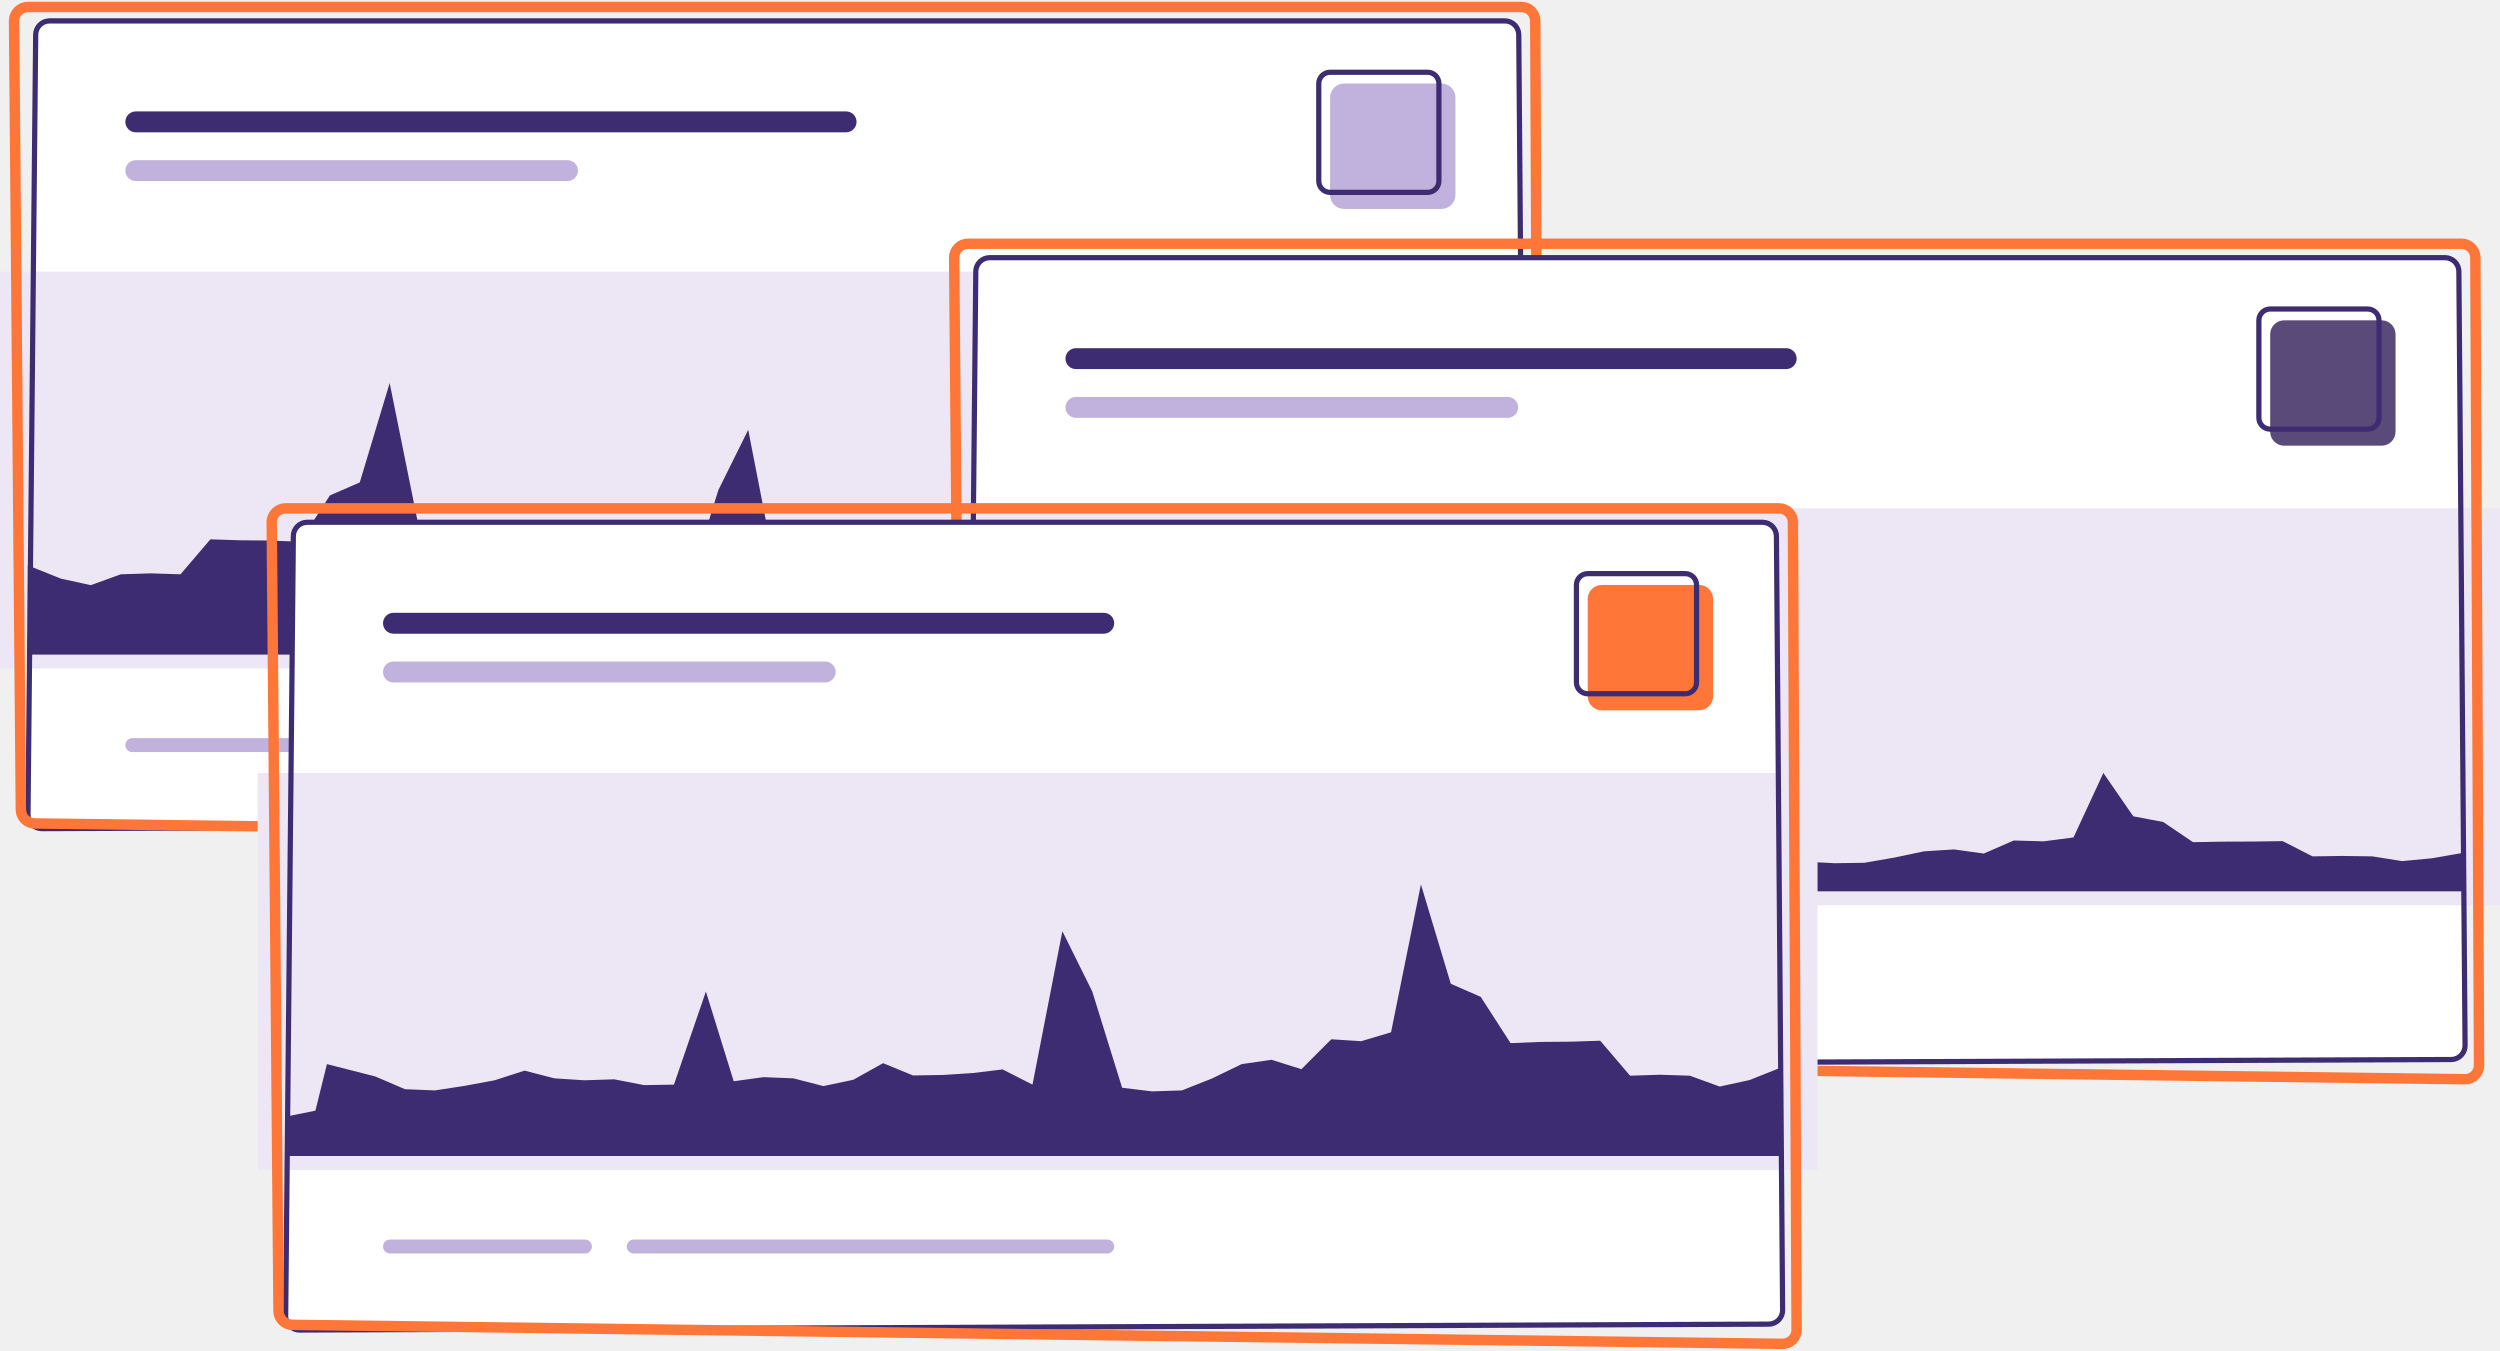
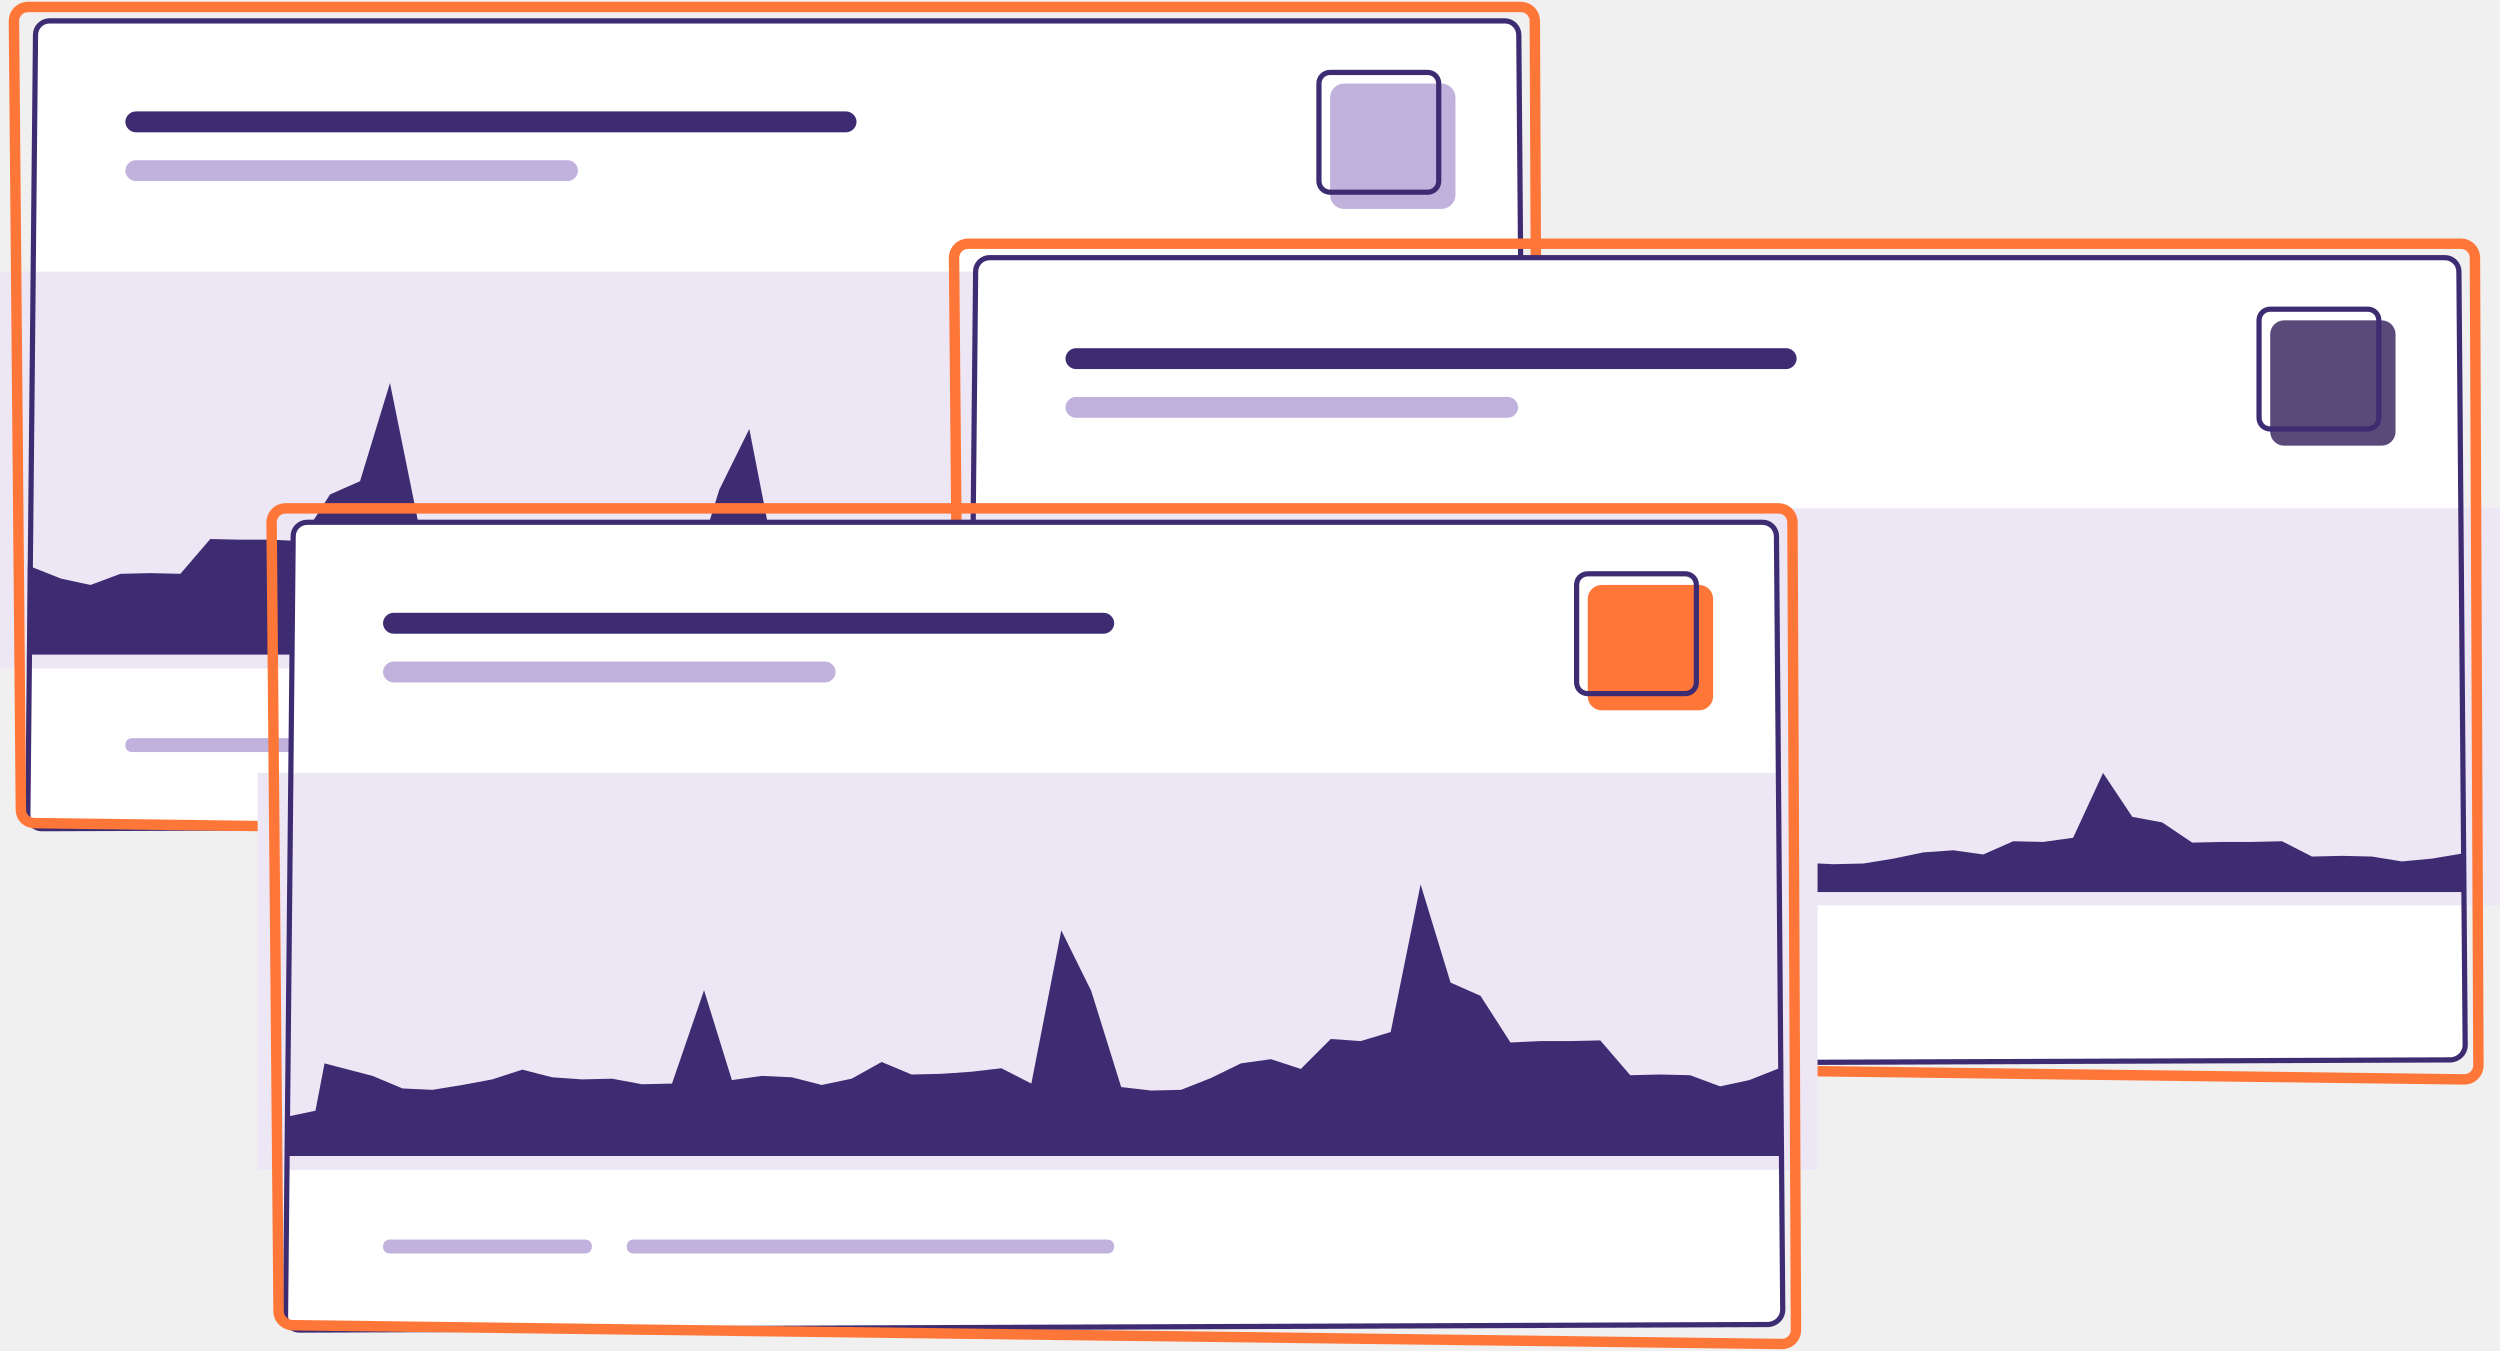
- <svg xmlns="http://www.w3.org/2000/svg" width="359" height="194" fill="none">
-   <path d="M218.984 116.13l-.89-111.146a2 2 0 00-2-1.984H7.124a2 2 0 00-2 1.98L4.02 116.972a2 2 0 002.008 2.02l210.964-.846a2 2 0 001.992-2.016z" fill="#fff" />
-   <path fill="#EDE7F5" d="M0 39h224v57H0z" />
-   <rect x="191" y="12" width="18" height="18" rx="2" fill="#C1B2DD" />
-   <rect x="18" y="16" width="105" height="3" rx="1.5" fill="#3E2C73" />
-   <rect x="18" y="23" width="65" height="3" rx="1.5" fill="#C1B2DD" />
-   <rect x="18" y="106" width="30" height="2" rx="1" fill="#C1B2DD" />
-   <rect x="53" y="106" width="70" height="2" rx="1" fill="#C1B2DD" />
-   <path d="M214.709 87.493l4.291.866V94H4V81.192l4.758 1.902 4.29.935 4.291-1.559 4.29-.138 4.292.138 4.29-5.023 4.29.139 4.292.034 4.29.174 4.29-6.651 4.291-1.871L55.956 55l4.29 21.235 4.292 1.281 4.29-.277 4.29 4.296 4.291-1.351 4.291.623 4.29 2.079 4.291 1.697 4.291.139 4.29-.52 4.291-13.822 4.291-8.66 4.291 22.032 4.29-2.183 4.291.52 4.291.277 4.29.07 4.291-1.767 4.291 2.39 4.29.9 4.291-1.108 4.291-.173 4.29.589 3.993-12.886 4.589 13.37 4.29.07 4.291-.831 4.29.138 4.291-.277 4.291-1.108 4.29 1.385 4.291.797 4.291.658 4.29-.173 4.291-1.836 6.925-1.767 1.656 6.686z" fill="#3E2C73" />
-   <path d="M218.984 116.13l-.89-111.146a2 2 0 00-2-1.984H7.124a2 2 0 00-2 1.98L4.02 116.972a2 2 0 002.008 2.02l210.964-.846a2 2 0 001.992-2.016z" stroke="#3E2C73" stroke-width=".75" />
-   <path d="M2.994 116.263L2.017 3.017a2 2 0 012-2.017h214.445a2 2 0 012 1.99l.529 115.975a2 2 0 01-2.026 2.009L4.968 118.246a2 2 0 01-1.974-1.983z" stroke="#FF7738" stroke-width="1.5" />
-   <path d="M353.984 150.13l-.89-111.146a2 2 0 00-2-1.984h-208.97a2 2 0 00-2 1.98l-1.104 111.992a2 2 0 002.008 2.02l210.964-.846a2 2 0 001.992-2.016z" fill="#fff" />
-   <path fill="#EDE7F5" d="M135 73h224v57H135z" />
-   <rect x="326" y="46" width="18" height="18" rx="2" fill="#5A4A79" />
-   <rect x="153" y="50" width="105" height="3" rx="1.5" fill="#3E2C73" />
-   <rect x="153" y="57" width="65" height="3" rx="1.5" fill="#C1B2DD" />
-   <rect x="153" y="140" width="30" height="2" rx="1" fill="#C1B2DD" />
-   <rect x="188" y="140" width="70" height="2" rx="1" fill="#C1B2DD" />
-   <path d="M143.291 125.164l-4.291.377V128h215v-5.583l-4.758.829-4.291.408-4.29-.68-4.291-.06-4.291.06-4.29-2.189-4.291.06-4.291.015-4.29.076-4.291-2.899-4.291-.816-4.29-6.221-4.291 9.256-4.291.559-4.29-.121-4.291 1.872-4.29-.588-4.291.271-4.291.906-4.29.74-4.291.061-4.291-.227-4.29-6.025-4.291-3.775-4.291 9.604-4.29-.951-4.291.226-4.291.121-4.29.03-4.291-.77-4.291 1.042-4.29.392-4.291-.483-4.291-.075-4.29.256-3.993-5.617-4.589 5.829-4.29.03-4.291-.362-4.29.06-4.291-.121-4.291-.483-4.29.604-4.291.347-4.291.287-4.29-.075-4.291-.801-6.925-.77-1.656 2.915z" fill="#3E2C73" />
-   <path d="M353.984 150.13l-.89-111.146a2 2 0 00-2-1.984h-208.97a2 2 0 00-2 1.98l-1.104 111.992a2 2 0 002.008 2.02l210.964-.846a2 2 0 001.992-2.016z" stroke="#3E2C73" stroke-width=".75" />
-   <path d="M137.994 150.263l-.977-113.246a2 2 0 012-2.017h214.445a2 2 0 012 1.99l.529 115.975a2 2 0 01-2.026 2.009l-213.997-2.728a2 2 0 01-1.974-1.983z" stroke="#FF7738" stroke-width="1.5" />
-   <path d="M255.984 188.13l-.89-111.146a2 2 0 00-2-1.984H44.124a2 2 0 00-2 1.98L41.02 188.972a2 2 0 002.008 2.02l210.964-.846a2 2 0 001.992-2.016z" fill="#fff" />
-   <path fill="#EDE7F5" d="M37 111h224v57H37z" />
-   <rect x="228" y="84" width="18" height="18" rx="2" fill="#FF7738" />
-   <rect x="55" y="88" width="105" height="3" rx="1.5" fill="#3E2C73" />
-   <rect x="55" y="95" width="65" height="3" rx="1.5" fill="#C1B2DD" />
-   <rect x="55" y="178" width="30" height="2" rx="1" fill="#C1B2DD" />
-   <rect x="90" y="178" width="70" height="2" rx="1" fill="#C1B2DD" />
-   <path d="M45.29 159.493l-4.29.866V166h215v-12.808l-4.758 1.902-4.291.935-4.29-1.559-4.291-.138-4.291.138-4.29-5.023-4.291.139-4.291.034-4.29.174-4.291-6.651-4.291-1.871-4.29-14.272-4.291 21.235-4.291 1.281-4.29-.277-4.291 4.296-4.29-1.351-4.291.623-4.291 2.079-4.29 1.697-4.291.139-4.291-.52-4.29-13.822-4.291-8.66-4.291 22.032-4.29-2.183-4.291.52-4.291.277-4.29.069-4.291-1.766-4.291 2.39-4.29.901-4.291-1.109-4.291-.173-4.29.589-3.993-12.887-4.589 13.372-4.29.069-4.29-.831-4.291.138-4.291-.277-4.29-1.108-4.291 1.385-4.291.797-4.29.658-4.291-.173-4.291-1.836-6.925-1.767-1.656 6.686z" fill="#3E2C73" />
-   <path d="M255.984 188.13l-.89-111.146a2 2 0 00-2-1.984H44.124a2 2 0 00-2 1.98L41.02 188.972a2 2 0 002.008 2.02l210.964-.846a2 2 0 001.992-2.016z" stroke="#3E2C73" stroke-width=".75" />
-   <path d="M39.994 188.263l-.977-113.246a2 2 0 012-2.017h214.445a2 2 0 012 1.99l.529 115.975a2 2 0 01-2.026 2.009l-213.997-2.728a2 2 0 01-1.974-1.983z" stroke="#FF7738" stroke-width="1.5" />
-   <rect x="189.375" y="10.375" width="17.25" height="17.25" rx="1.625" stroke="#3E2C73" stroke-width=".75" />
-   <rect x="324.375" y="44.375" width="17.25" height="17.25" rx="1.625" stroke="#3E2C73" stroke-width=".75" />
-   <rect x="226.375" y="82.375" width="17.25" height="17.25" rx="1.625" stroke="#3E2C73" stroke-width=".75" />
+ <svg xmlns="http://www.w3.org/2000/svg" version="1.1" x="0px" y="0px" viewBox="0 0 359 194" style="enable-background:new 0 0 359 194;" xml:space="preserve">
+   <style type="text/css"> .st0{fill:#FFFFFF;} .st1{fill:#EDE7F5;} .st2{fill:#C1B2DD;} .st3{fill:#3E2C73;} .st4{fill:none;stroke:#3E2C73;stroke-width:0.75;} .st5{fill:none;stroke:#FF7738;stroke-width:1.5;} .st6{fill:#5A4A79;} .st7{fill:#FF7738;} .query { animation: fadeIn 6s ease-in infinite; transform-origin: center center; } .query2 { animation-delay: 2s; } .query1 { animation-delay: 4s; } @keyframes fadeIn { 0%, 38% { transform: translateY(0); } 40% { transform: translateY(2px) scale(0.99); } 44%, 100% { transform: translateY(0); } } </style>
+   <g id="query3" class="query query3">
+     <path class="st0" d="M219,116.1L218.1,5c0-1.1-0.9-2-2-2H7.1c-1.1,0-2,0.9-2,2L4,117c0,1.1,0.9,2,2,2l211-0.8 C218.1,118.1,219,117.2,219,116.1z" />
+     <rect y="39" class="st1" width="224" height="57" />
+     <path class="st2" d="M193,12h14c1.1,0,2,0.9,2,2v14c0,1.1-0.9,2-2,2h-14c-1.1,0-2-0.9-2-2V14C191,12.9,191.9,12,193,12z" />
+     <path class="st3" d="M19.5,16h102c0.8,0,1.5,0.7,1.5,1.5l0,0c0,0.8-0.7,1.5-1.5,1.5h-102c-0.8,0-1.5-0.7-1.5-1.5l0,0 C18,16.7,18.7,16,19.5,16z" />
+     <path class="st2" d="M19.5,23h62c0.8,0,1.5,0.7,1.5,1.5l0,0c0,0.8-0.7,1.5-1.5,1.5h-62c-0.8,0-1.5-0.7-1.5-1.5l0,0 C18,23.7,18.7,23,19.5,23z" />
+     <path class="st2" d="M19,106h28c0.6,0,1,0.4,1,1l0,0c0,0.6-0.4,1-1,1H19c-0.6,0-1-0.4-1-1l0,0C18,106.4,18.4,106,19,106z" />
+     <path class="st2" d="M54,106h68c0.6,0,1,0.4,1,1l0,0c0,0.6-0.4,1-1,1H54c-0.6,0-1-0.4-1-1l0,0C53,106.4,53.4,106,54,106z" />
+     <path class="st3" d="M214.7,87.5l4.3,0.9V94H4V81.2l4.8,1.9L13,84l4.3-1.6l4.3-0.1l4.3,0.1l4.3-5l4.3,0.1l4.3,0l4.3,0.2l4.3-6.7 l4.3-1.9L56,55l4.3,21.2l4.3,1.3l4.3-0.3l4.3,4.3l4.3-1.4l4.3,0.6l4.3,2.1l4.3,1.7l4.3,0.1l4.3-0.5l4.3-13.8l4.3-8.7l4.3,22 l4.3-2.2l4.3,0.5l4.3,0.3l4.3,0.1l4.3-1.8l4.3,2.4l4.3,0.9l4.3-1.1l4.3-0.2l4.3,0.6l4-12.9l4.6,13.4l4.3,0.1l4.3-0.8l4.3,0.1 l4.3-0.3l4.3-1.1l4.3,1.4l4.3,0.8l4.3,0.7l4.3-0.2l4.3-1.8l6.9-1.8L214.7,87.5z" />
+     <path class="st4" d="M219,116.1L218.1,5c0-1.1-0.9-2-2-2H7.1c-1.1,0-2,0.9-2,2L4,117c0,1.1,0.9,2,2,2l211-0.8 C218.1,118.1,219,117.2,219,116.1z" />
+     <path class="st5" d="M3,116.3L2,3c0-1.1,0.9-2,2-2h214.4c1.1,0,2,0.9,2,2l0.5,116c0,1.1-0.9,2-2,2L5,118.2 C3.9,118.2,3,117.4,3,116.3z" />
+     <path class="st4" d="M191,10.4h14c0.9,0,1.6,0.7,1.6,1.6v14c0,0.9-0.7,1.6-1.6,1.6h-14c-0.9,0-1.6-0.7-1.6-1.6V12 C189.4,11.1,190.1,10.4,191,10.4z" />
+   </g>
+   <g id="query2" class="query query2">
+     <path class="st0" d="M354,150.1L353.1,39c0-1.1-0.9-2-2-2h-209c-1.1,0-2,0.9-2,2L139,151c0,1.1,0.9,2,2,2l211-0.8 C353.1,152.1,354,151.2,354,150.1z" />
+     <rect x="135" y="73" class="st1" width="224" height="57" />
+     <path class="st6" d="M328,46h14c1.1,0,2,0.9,2,2v14c0,1.1-0.9,2-2,2h-14c-1.1,0-2-0.9-2-2V48C326,46.9,326.9,46,328,46z" />
+     <path class="st3" d="M154.5,50h102c0.8,0,1.5,0.7,1.5,1.5l0,0c0,0.8-0.7,1.5-1.5,1.5h-102c-0.8,0-1.5-0.7-1.5-1.5l0,0 C153,50.7,153.7,50,154.5,50z" />
+     <path class="st2" d="M189,140h68c0.6,0,1,0.4,1,1l0,0c0,0.6-0.4,1-1,1h-68c-0.6,0-1-0.4-1-1l0,0C188,140.4,188.4,140,189,140z" />
+     <path class="st3" d="M143.3,125.2l-4.3,0.4v2.5h215v-5.6l-4.8,0.8l-4.3,0.4l-4.3-0.7l-4.3-0.1l-4.3,0.1l-4.3-2.2l-4.3,0.1l-4.3,0 l-4.3,0.1l-4.3-2.9l-4.3-0.8L302,111l-4.3,9.3l-4.3,0.6l-4.3-0.1l-4.3,1.9l-4.3-0.6l-4.3,0.3l-4.3,0.9l-4.3,0.7l-4.3,0.1l-4.3-0.2 l-4.3-6l-4.3-3.8l-4.3,9.6l-4.3-1l-4.3,0.2l-4.3,0.1l-4.3,0l-4.3-0.8l-4.3,1l-4.3,0.4l-4.3-0.5l-4.3-0.1l-4.3,0.3l-4-5.6l-4.6,5.8 l-4.3,0l-4.3-0.4l-4.3,0.1l-4.3-0.1l-4.3-0.5l-4.3,0.6l-4.3,0.3l-4.3,0.3l-4.3-0.1l-4.3-0.8l-6.9-0.8L143.3,125.2z" />
+     <path class="st4" d="M354,150.1L353.1,39c0-1.1-0.9-2-2-2h-209c-1.1,0-2,0.9-2,2L139,151c0,1.1,0.9,2,2,2l211-0.8 C353.1,152.1,354,151.2,354,150.1z" />
+     <path class="st5" d="M138,150.3L137,37c0-1.1,0.9-2,2-2h214.4c1.1,0,2,0.9,2,2l0.5,116c0,1.1-0.9,2-2,2l-214-2.7 C138.9,152.2,138,151.4,138,150.3z" />
+     <path class="st4" d="M326,44.4h14c0.9,0,1.6,0.7,1.6,1.6v14c0,0.9-0.7,1.6-1.6,1.6h-14c-0.9,0-1.6-0.7-1.6-1.6V46 C324.4,45.1,325.1,44.4,326,44.4z" />
+     <path class="st2" d="M154,140h28c0.6,0,1,0.4,1,1l0,0c0,0.6-0.4,1-1,1h-28c-0.6,0-1-0.4-1-1l0,0C153,140.4,153.4,140,154,140z" />
+     <path class="st2" d="M154.5,57h62c0.8,0,1.5,0.7,1.5,1.5l0,0c0,0.8-0.7,1.5-1.5,1.5h-62c-0.8,0-1.5-0.7-1.5-1.5l0,0 C153,57.7,153.7,57,154.5,57z" />
+   </g>
+   <g id="query1" class="query query1">
+     <path class="st0" d="M256,188.1L255.1,77c0-1.1-0.9-2-2-2h-209c-1.1,0-2,0.9-2,2L41,189c0,1.1,0.9,2,2,2l211-0.8 C255.1,190.1,256,189.2,256,188.1z" />
+     <rect x="37" y="111" class="st1" width="224" height="57" />
+     <path class="st7" d="M230,84h14c1.1,0,2,0.9,2,2v14c0,1.1-0.9,2-2,2h-14c-1.1,0-2-0.9-2-2V86C228,84.9,228.9,84,230,84z" />
+     <path class="st3" d="M56.5,88h102c0.8,0,1.5,0.7,1.5,1.5l0,0c0,0.8-0.7,1.5-1.5,1.5h-102c-0.8,0-1.5-0.7-1.5-1.5l0,0 C55,88.7,55.7,88,56.5,88z" />
+     <path class="st2" d="M56.5,95h62c0.8,0,1.5,0.7,1.5,1.5l0,0c0,0.8-0.7,1.5-1.5,1.5h-62c-0.8,0-1.5-0.7-1.5-1.5l0,0 C55,95.7,55.7,95,56.5,95z" />
+     <path class="st2" d="M56,178h28c0.6,0,1,0.4,1,1l0,0c0,0.6-0.4,1-1,1H56c-0.6,0-1-0.4-1-1l0,0C55,178.4,55.4,178,56,178z" />
+     <path class="st2" d="M91,178h68c0.6,0,1,0.4,1,1l0,0c0,0.6-0.4,1-1,1H91c-0.6,0-1-0.4-1-1l0,0C90,178.4,90.4,178,91,178z" />
+     <path class="st3" d="M45.3,159.5l-4.3,0.9v5.6h215v-12.8l-4.8,1.9L247,156l-4.3-1.6l-4.3-0.1l-4.3,0.1l-4.3-5l-4.3,0.1l-4.3,0 l-4.3,0.2l-4.3-6.7l-4.3-1.9L204,127l-4.3,21.2l-4.3,1.3l-4.3-0.3l-4.3,4.3l-4.3-1.4l-4.3,0.6l-4.3,2.1l-4.3,1.7l-4.3,0.1l-4.3-0.5 l-4.3-13.8l-4.3-8.7l-4.3,22l-4.3-2.2l-4.3,0.5l-4.3,0.3l-4.3,0.1l-4.3-1.8l-4.3,2.4l-4.3,0.9l-4.3-1.1l-4.3-0.2l-4.3,0.6l-4-12.9 l-4.6,13.4l-4.3,0.1l-4.3-0.8l-4.3,0.1l-4.3-0.3l-4.3-1.1l-4.3,1.4l-4.3,0.8l-4.3,0.7l-4.3-0.2l-4.3-1.8l-6.9-1.8L45.3,159.5z" />
+     <path class="st4" d="M256,188.1L255.1,77c0-1.1-0.9-2-2-2h-209c-1.1,0-2,0.9-2,2L41,189c0,1.1,0.9,2,2,2l211-0.8 C255.1,190.1,256,189.2,256,188.1z" />
+     <path class="st5" d="M40,188.3L39,75c0-1.1,0.9-2,2-2h214.4c1.1,0,2,0.9,2,2l0.5,116c0,1.1-0.9,2-2,2l-214-2.7 C40.9,190.2,40,189.4,40,188.3z" />
+     <path class="st4" d="M228,82.4h14c0.9,0,1.6,0.7,1.6,1.6v14c0,0.9-0.7,1.6-1.6,1.6h-14c-0.9,0-1.6-0.7-1.6-1.6V84 C226.4,83.1,227.1,82.4,228,82.4z" />
+   </g>
</svg>
